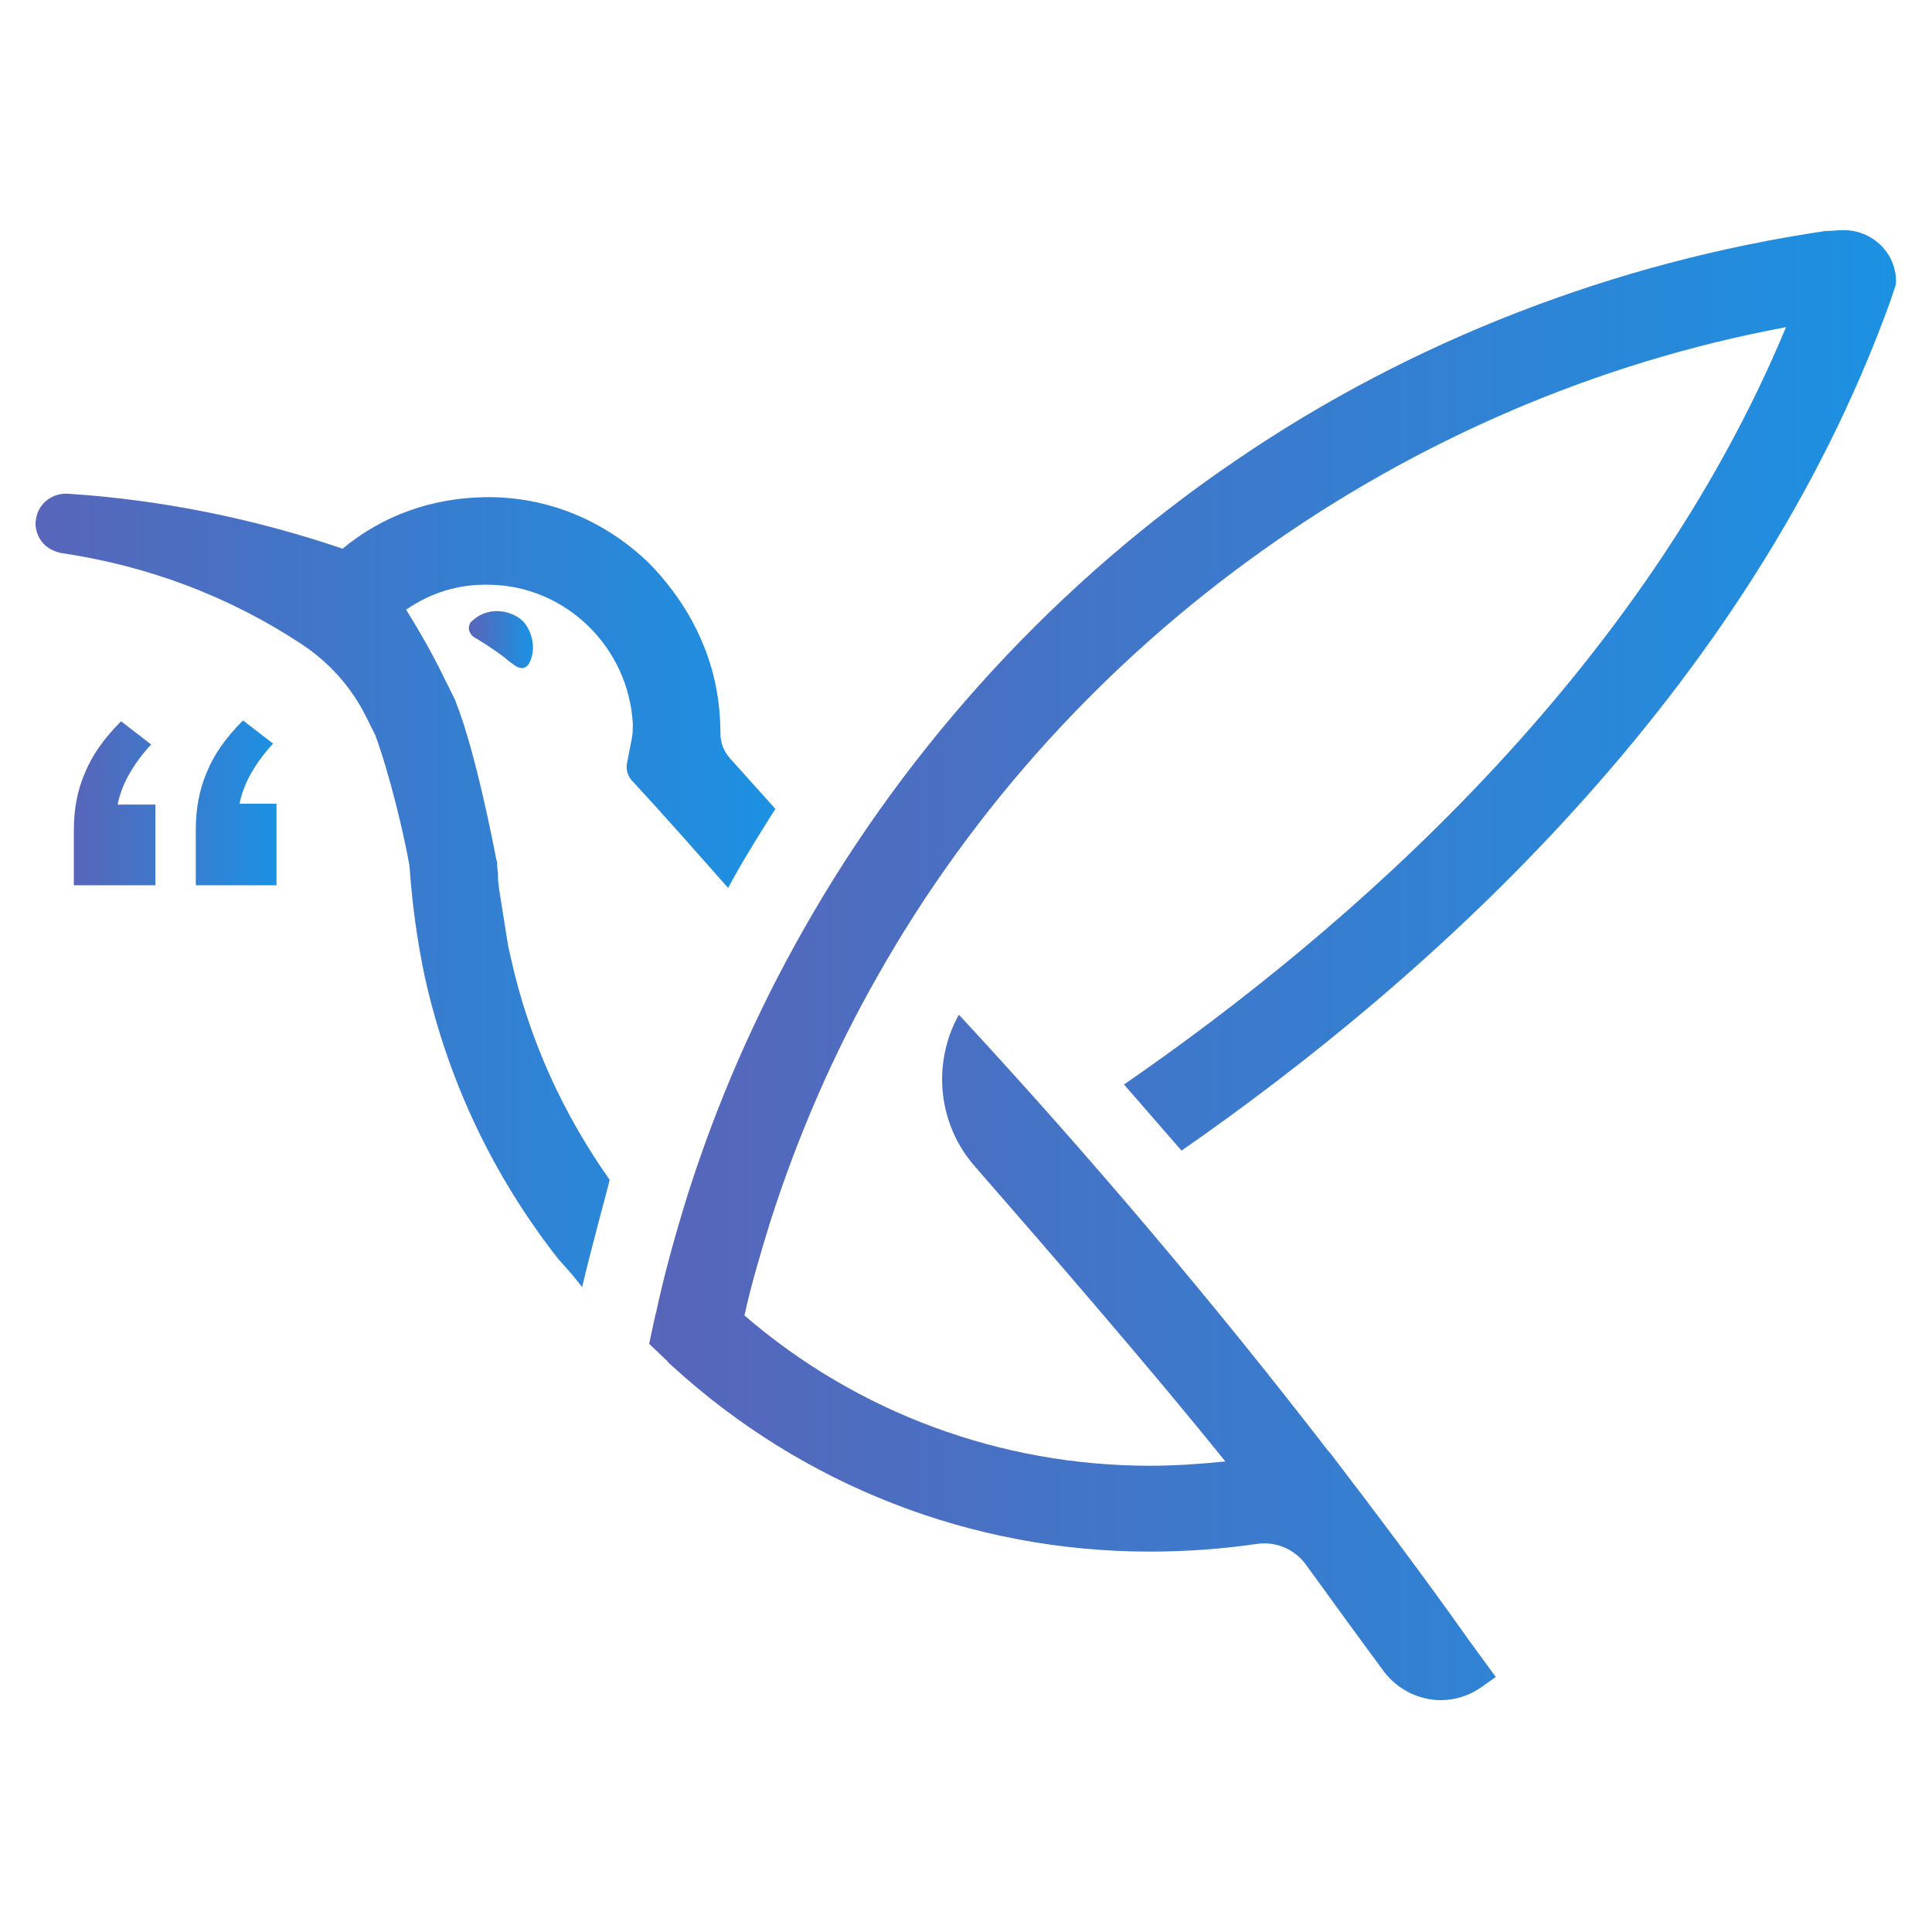
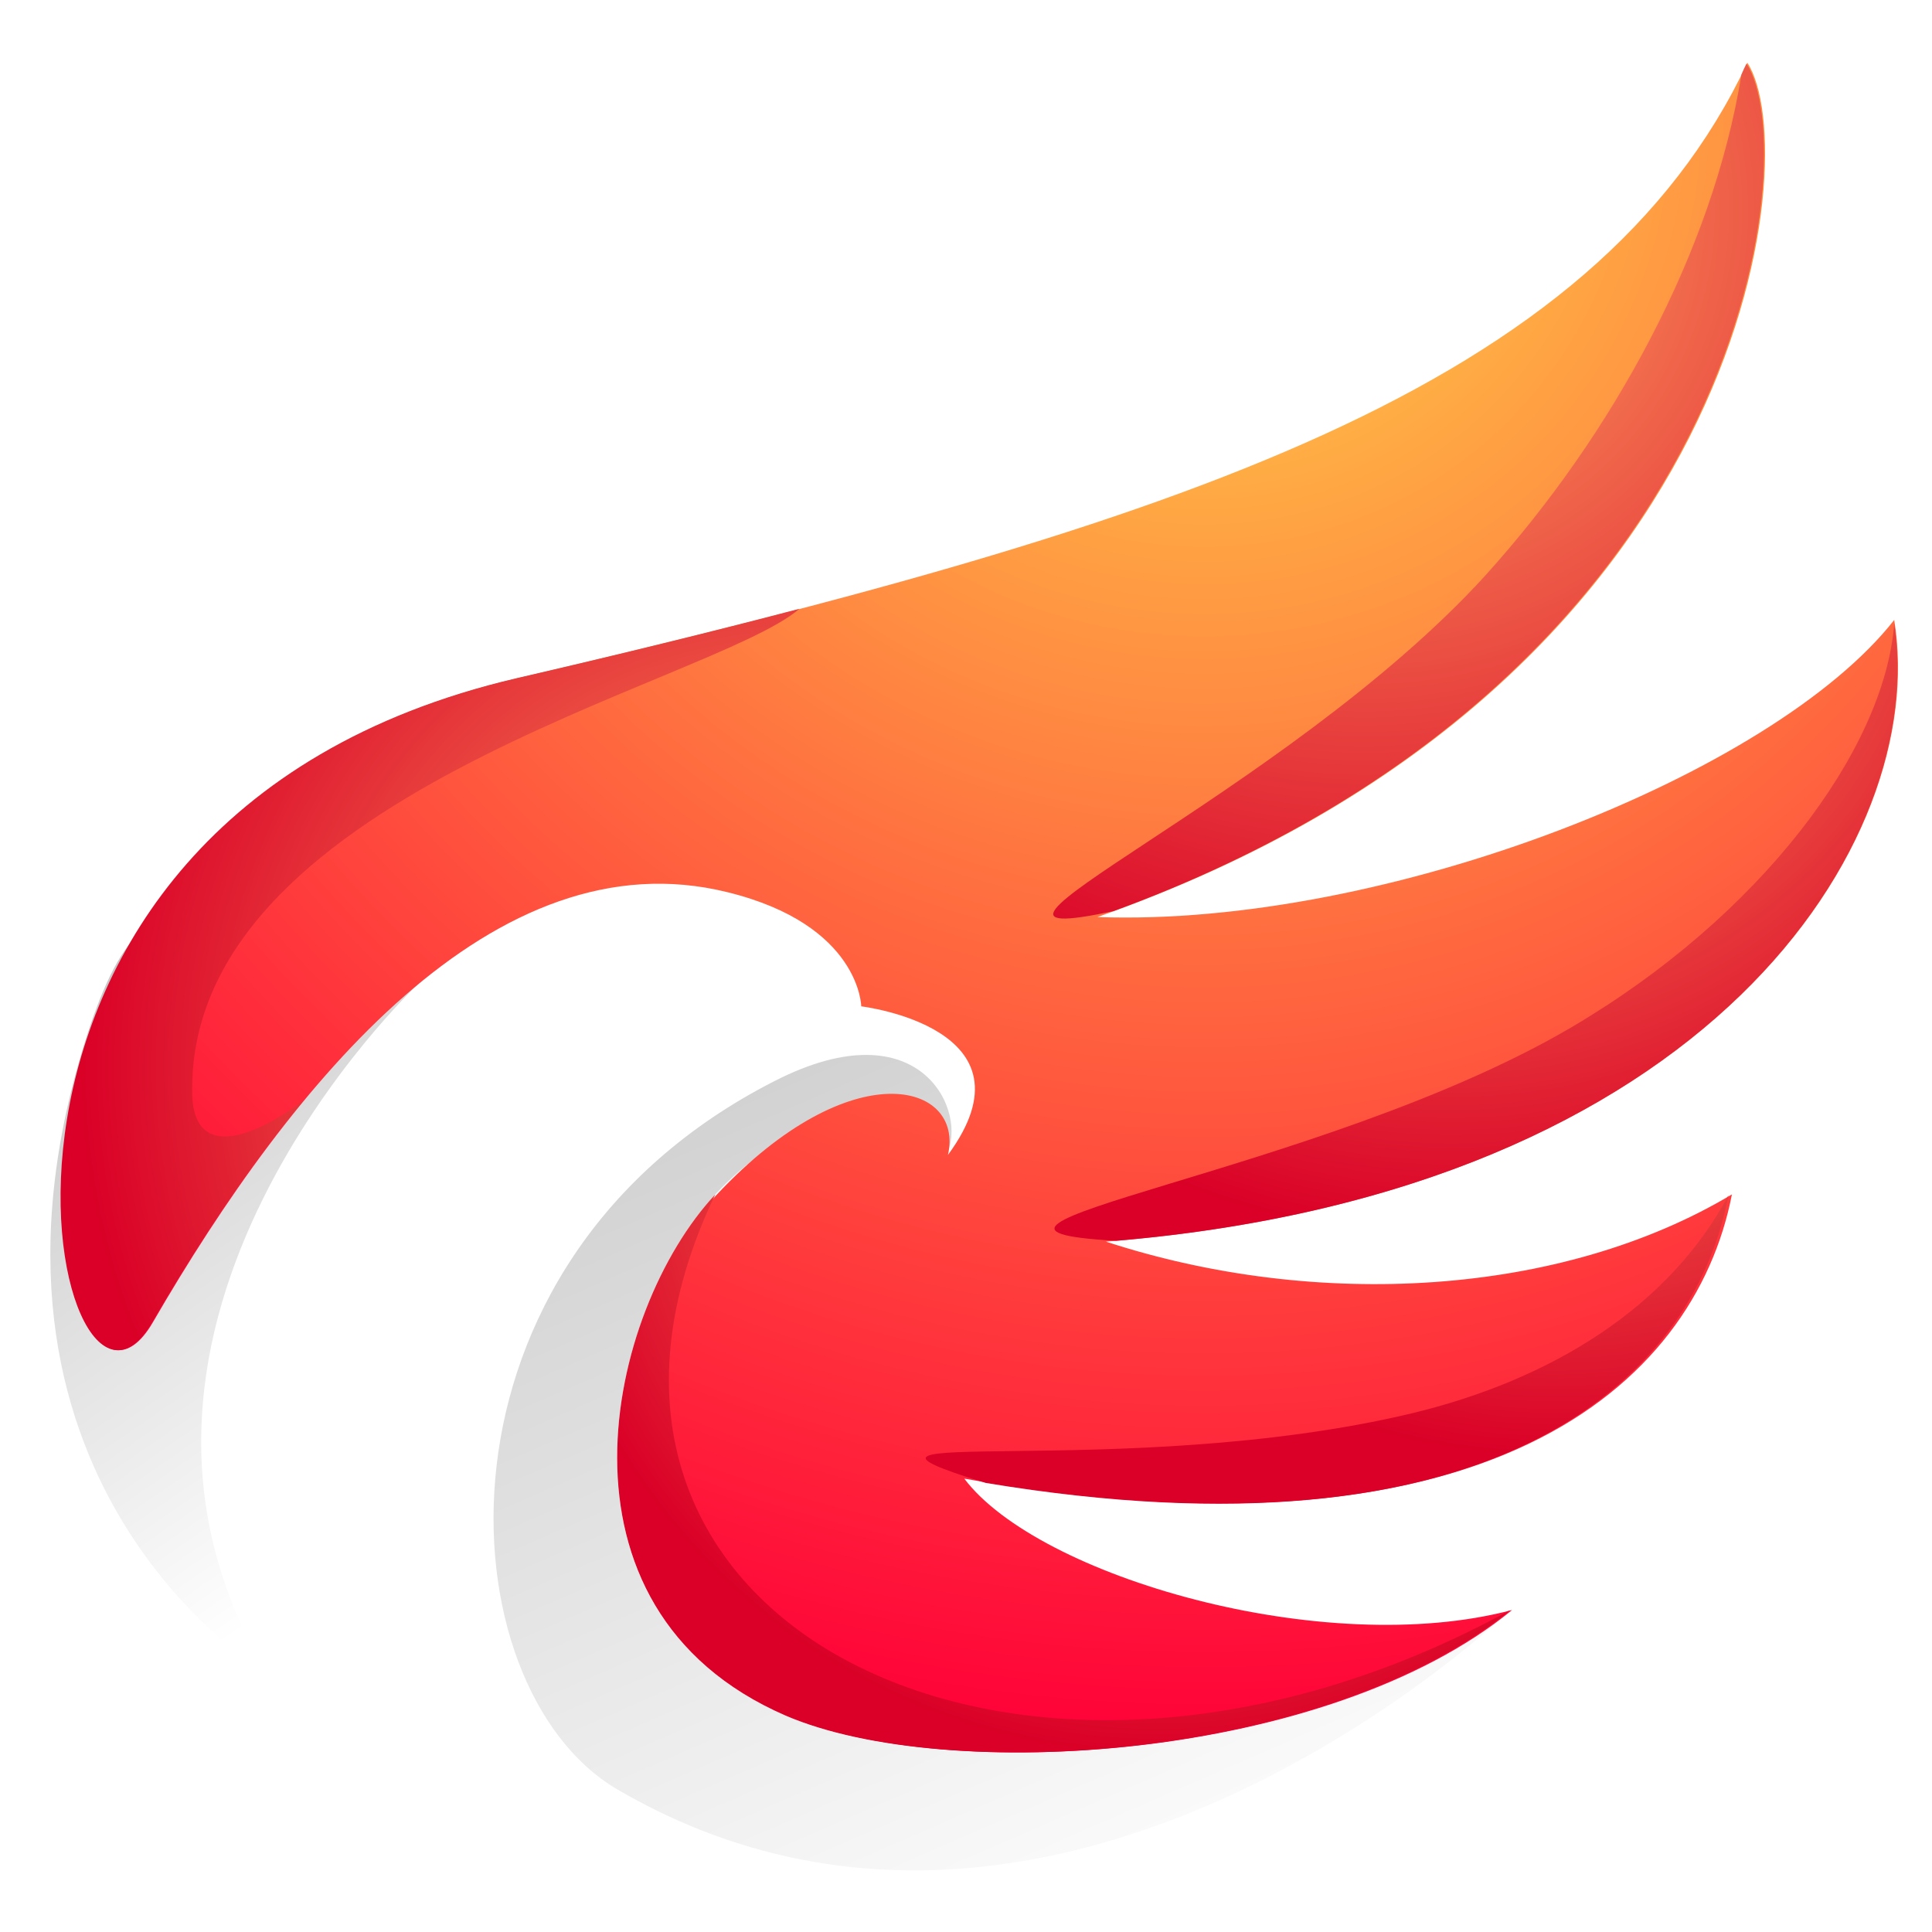
<svg xmlns="http://www.w3.org/2000/svg" version="1.1" id="Layer_1" x="0px" y="0px" viewBox="0 0 225 225" style="enable-background:new 0 0 225 225;" xml:space="preserve">
  <style type="text/css">
	.st0{fill:url(#SVGID_1_);}
- 	.st1{fill:url(#SVGID_00000044174758071334328940000016485959775723517602_);}
- 	.st2{fill:url(#SVGID_00000098187629456539244490000001572543322518472339_);}
- 	.st3{fill:url(#SVGID_00000015327213221409938950000011910809518129996217_);}
- 	.st4{fill:url(#SVGID_00000178883589622528677000000002819449320683065767_);}
- 	.st5{fill:url(#SVGID_00000034080674172174606710000013230443652383869882_);}
+ 	.st1{fill:url(#SVGID_00000062876757967324478810000005205700672136623039_);}
+ 	.st2{fill:url(#SVGID_00000140727927185197223750000008634706029441620867_);}
+ 	.st3{fill:url(#SVGID_00000042718247029284792310000000494902560495760531_);}
+ 	.st4{fill:url(#SVGID_00000002361331965442324820000011262648268611124110_);}
+ 	.st5{fill:url(#SVGID_00000145024739870285791020000016982695644162796990_);}
+ 	.st6{fill:url(#SVGID_00000112594410284988628460000004473284563680853426_);}
+ 	.st7{fill:url(#SVGID_00000032621740968440749480000003016859299736300976_);}
+ 	.st8{fill:url(#SVGID_00000179613297103946042330000011430743189000643459_);}
</style>
  <g>
-     <g>
-       <g>
-         <g>
-           <g>
-             <linearGradient id="SVGID_1_" gradientUnits="userSpaceOnUse" x1="157.829" y1="56.984" x2="158.868" y2="56.984">
-               <stop offset="0" style="stop-color:#5865B9" />
-               <stop offset="1" style="stop-color:#1C91E2" />
-             </linearGradient>
-             <path class="st0" d="M158.8,56.7c-0.3,0.2-0.7,0.4-1,0.6C158.2,57.1,158.5,56.9,158.8,56.7C158.9,56.7,158.8,56.7,158.8,56.7z" />
-             <linearGradient id="SVGID_00000041980408794140846940000014279829278387372198_" gradientUnits="userSpaceOnUse" x1="75.583" y1="112.5" x2="220.854" y2="112.5">
-               <stop offset="0" style="stop-color:#5865B9" />
-               <stop offset="1" style="stop-color:#1C91E2" />
-             </linearGradient>
-             <path style="fill:url(#SVGID_00000041980408794140846940000014279829278387372198_);" d="M220.8,33.1L220.8,33.1l-0.1,0.3       c-0.2,0.6-0.4,1.2-0.6,1.8c-16.5,45.6-53.7,78.8-82.5,98.8l-6.7-7.7c26.1-18,60.3-47.8,77.1-88.2       c-44.1,8.2-83.5,36.2-105.7,75.4c-5.2,9.1-9.4,18.8-12.6,28.8c-1.1,3.6-2.2,7.2-3,10.9c13.1,11.3,29.8,17.5,47.2,17.5       c2.9,0,5.9-0.2,8.8-0.5c-8.1-10.1-20.3-24.2-29.2-34.4c-4.2-4.8-5-11.8-1.9-17.5c0,0,0-0.1,0.1-0.1c15,16.2,29.5,33.3,43,50.8       l0,0c0.1,0.1,0.1,0.1,0.2,0.2c5.5,7.2,11,14.5,16.3,22l3,4.1l-1.7,1.2c-1.4,1-3.1,1.5-4.7,1.5c-2.5,0-5-1.2-6.6-3.3       c-2.6-3.5-6.3-8.6-9.2-12.6c-1.3-1.7-3.4-2.6-5.6-2.3c-4.1,0.6-8.3,0.9-12.5,0.9c-20.7,0-40.4-7.7-55.6-21.6       c-0.2-0.2-0.5-0.4-0.6-0.6l-2.1-2l0.6-2.8c0.1-0.3,0.1-0.6,0.2-0.8c1-4.7,2.3-9.3,3.7-13.8c3.4-10.7,7.9-21,13.4-30.7       c12.3-21.8,29.8-40.8,50.6-54.9c20.4-13.9,44.1-23,68.5-26.6l0.2,0l1.7-0.1C218.1,26.7,221,29.6,220.8,33.1z" />
-           </g>
-           <g>
-             <linearGradient id="SVGID_00000080198386128092025880000000769319353316540068_" gradientUnits="userSpaceOnUse" x1="54.916" y1="74.518" x2="61.601" y2="74.518">
-               <stop offset="0" style="stop-color:#5865B9" />
-               <stop offset="1" style="stop-color:#1C91E2" />
-             </linearGradient>
-             <path style="fill:url(#SVGID_00000080198386128092025880000000769319353316540068_);" d="M59,76.4c0.4,0.3,0.9,0.6,1.3,1       c0.3,0.2,0.7,0.1,0.9-0.2c0.6-1.1,0.7-2.5-0.2-3.9c-0.3-0.5-0.6-0.8-1.1-1.1c-1.8-1-3.6-0.6-4.7,0.5c-0.4,0.4-0.3,1.1,0.2,1.4       C56.5,74.7,57.8,75.5,59,76.4z" />
-             <linearGradient id="SVGID_00000129175023501931200360000009394428549014364557_" gradientUnits="userSpaceOnUse" x1="54.551" y1="74.521" x2="61.964" y2="74.521">
-               <stop offset="0" style="stop-color:#5865B9" />
-               <stop offset="1" style="stop-color:#1C91E2" />
-             </linearGradient>
-             <path style="fill:url(#SVGID_00000129175023501931200360000009394428549014364557_);" d="M60.7,77.8c-0.2,0-0.4-0.1-0.6-0.2       c-0.4-0.3-0.9-0.6-1.3-1l0,0c-1.2-0.9-2.4-1.7-3.6-2.4c-0.3-0.2-0.5-0.5-0.6-0.9c0-0.4,0.1-0.8,0.4-1c1.4-1.3,3.4-1.5,5.2-0.5       c0.5,0.3,0.9,0.7,1.2,1.2c0.8,1.4,0.9,3,0.2,4.3c-0.1,0.2-0.4,0.4-0.6,0.5C60.8,77.8,60.7,77.8,60.7,77.8z M59.2,76.1       c0.4,0.3,0.9,0.6,1.3,1c0,0,0.1,0.1,0.2,0c0,0,0.1,0,0.1-0.1c0.6-1.1,0.5-2.4-0.1-3.6c-0.2-0.4-0.6-0.7-1-0.9       c-1.8-1-3.4-0.4-4.3,0.4c-0.1,0.1-0.2,0.3-0.2,0.4c0,0.2,0.1,0.3,0.2,0.4C56.8,74.4,58,75.2,59.2,76.1L59.2,76.1z" />
-           </g>
-         </g>
-       </g>
-       <g>
-         <linearGradient id="SVGID_00000070097662167227204150000007446820455993179550_" gradientUnits="userSpaceOnUse" x1="8.625" y1="93.574" x2="32.156" y2="93.574">
-           <stop offset="0" style="stop-color:#5865B9" />
-           <stop offset="1" style="stop-color:#1C91E2" />
-         </linearGradient>
-         <path style="fill:url(#SVGID_00000070097662167227204150000007446820455993179550_);" d="M18.1,93.7v9.4H8.6v-6.4     C8.6,94.3,9,92,9.9,90c0.8-2,2.2-4,4.2-6l3.5,2.7c-2.3,2.5-3.5,4.9-3.9,7H18.1z M32.2,93.7v9.4h-9.4v-6.4c0-2.5,0.4-4.7,1.3-6.8     c0.8-2,2.2-4,4.2-6l3.5,2.7c-2.3,2.5-3.5,4.9-3.9,7H32.2z" />
-       </g>
-     </g>
-     <linearGradient id="SVGID_00000084507864552109584310000007954911828381066652_" gradientUnits="userSpaceOnUse" x1="4.146" y1="103.729" x2="90.498" y2="103.729">
-       <stop offset="0" style="stop-color:#5865B9" />
-       <stop offset="1" style="stop-color:#1C91E2" />
+     <linearGradient id="SVGID_1_" gradientUnits="userSpaceOnUse" x1="134.031" y1="227.152" x2="59.097" y2="55.081">
+       <stop offset="0" style="stop-color:#000000;stop-opacity:0" />
+       <stop offset="1" style="stop-color:#000000;stop-opacity:0.3" />
    </linearGradient>
-     <path style="fill:url(#SVGID_00000084507864552109584310000007954911828381066652_);" d="M66.6,148.4l1.2,1.5   c0.9-4,3.2-12.3,3.2-12.5c-5.5-7.8-9.4-16.4-11.5-25.8c-0.1-0.5-0.2-0.9-0.3-1.3l-1.1-6.9c0-0.4-0.1-0.7-0.1-1l0-0.5   c0-0.4-0.1-0.8-0.1-1.2c0-0.1,0-0.2,0-0.3l-0.1-0.3c-0.4-2.1-2.5-12.8-4.7-18.3l-0.1-0.3l-1.3-2.6c-1.3-2.7-2.8-5.3-4.4-7.9   c2.9-2,6.2-3,9.7-2.9c8.8,0.1,16.2,7.2,16.7,16.2c0,0.5,0,1-0.1,1.6l-0.6,3.1c-0.1,0.6,0.1,1.3,0.5,1.8l0,0   c3.7,4,7.4,8.2,11.2,12.5l0.1,0.1c0.2-0.4,0.4-0.7,0.6-1.1c1.5-2.7,3.2-5.4,4.9-8.1l-5.3-5.9c-0.7-0.8-1.1-1.8-1.1-2.9l0,0   c0-3.7-0.7-7.4-2.2-10.8c-1.4-3.3-3.5-6.3-6-8.9c-5.2-5.1-12-7.9-19.2-7.8c-6.2,0.1-11.9,2.1-16.6,6c-10.3-3.5-21.1-5.7-32-6.4   c-1.8-0.1-3.4,1.1-3.7,2.9C4,61.3,4.3,62.3,4.8,63c0.6,0.8,1.4,1.2,2.3,1.4c10.1,1.5,19.5,5,28,10.6c3.2,2.1,5.8,5,7.5,8.4l1.1,2.2   c1.7,4.6,3.4,11.8,4,15.3l0,0.1c0.3,4.3,0.9,8.7,1.8,12.9c2.7,12,7.9,23,15.5,32.7L66.6,148.4z" />
+     <path class="st0" d="M91.5,199.8c-28.8-12.4-20.8-47.2-8.2-60.7c15.6-16.7,24.3,0.2,26.9-4.6c2.6-4.8-2.8-17.4-20-8.6   c-41.6,21.2-38.6,70.6-18.3,82.5c51.3,29.9,104-20.9,104-20.9C154.4,205.2,110.1,207.9,91.5,199.8z" />
+     <linearGradient id="SVGID_00000171682866187580077860000006890248184827551384_" gradientUnits="userSpaceOnUse" x1="50.992" y1="174.453" x2="-5.289" y2="92.474">
+       <stop offset="0" style="stop-color:#000000;stop-opacity:0" />
+       <stop offset="1" style="stop-color:#000000;stop-opacity:0.3" />
+     </linearGradient>
+     <path style="fill:url(#SVGID_00000171682866187580077860000006890248184827551384_);" d="M48.6,114.7c0,0-42.1,39.6-17.4,80.3   c0,0-36.8-21.5-21.7-72.4C18.5,92.5,25.9,114.9,48.6,114.7z" />
+     <linearGradient id="SVGID_00000182499910420771404200000003299727840329575584_" gradientUnits="userSpaceOnUse" x1="94.853" y1="57.439" x2="94.881" y2="57.439" gradientTransform="matrix(0.9687 0.2481 -0.2481 0.9687 -88.8163 120.6571)">
+       <stop offset="0" style="stop-color:#00A2FF" />
+       <stop offset="1" style="stop-color:#00004F" />
+     </linearGradient>
+     <path style="fill:url(#SVGID_00000182499910420771404200000003299727840329575584_);" d="M-11.2,199.9   C-11.2,199.9-11.2,199.9-11.2,199.9C-11.2,199.8-11.2,199.8-11.2,199.9C-11.2,199.8-11.2,199.8-11.2,199.9z" />
+     <radialGradient id="SVGID_00000116925142239953917500000002325814373281315978_" cx="140.291" cy="13.686" r="190.456" gradientUnits="userSpaceOnUse">
+       <stop offset="0" style="stop-color:#FFDB47" />
+       <stop offset="1" style="stop-color:#FF0038" />
+     </radialGradient>
+     <path style="fill:url(#SVGID_00000116925142239953917500000002325814373281315978_);" d="M128.8,144.6c70.5-5.6,96-46.8,91.8-72.4   c-14.1,18-59.1,35.8-92.8,34.6c76.1-26.8,82.5-89,75.7-99.5c-17.8,37.9-65.8,53.6-143.3,71.7c-71.3,16.7-54,95-42.4,75   c16.2-28,39.8-56.8,66.9-50.1c15.5,3.8,15.6,13.3,15.6,13.3s21,2.5,10.1,17.3c1.9-8.4-11.2-12.1-26.9,4.6   c-12.6,13.5-20.6,48.2,8.2,60.7c18.6,8,62.9,5.3,84.4-12.3c-21.9,5.8-55.2-3.9-63.8-15.3c60.5,10.8,85-10.6,89.4-33.1   C181.8,151,153.3,152.6,128.8,144.6z" />
+     <radialGradient id="SVGID_00000063602661250365492000000013690954388274375858_" cx="158.955" cy="24.55" r="95.885" gradientUnits="userSpaceOnUse">
+       <stop offset="0" style="stop-color:#FFAD63" />
+       <stop offset="1" style="stop-color:#DA0027" />
+     </radialGradient>
+     <path style="fill:url(#SVGID_00000063602661250365492000000013690954388274375858_);" d="M129.7,106.1   c74.1-27.2,80.4-88.3,73.7-98.7c-0.2,0.4-0.4,0.8-0.6,1.3c-3.3,20.5-14.9,41.8-29.8,58.3C149.6,92.7,105.5,111.3,129.7,106.1z" />
+     <radialGradient id="SVGID_00000039113281906188675920000009508088099675919291_" cx="181.148" cy="92.429" r="77.246" gradientUnits="userSpaceOnUse">
+       <stop offset="0" style="stop-color:#FFAD63" />
+       <stop offset="1" style="stop-color:#DA0027" />
+     </radialGradient>
+     <path style="fill:url(#SVGID_00000039113281906188675920000009508088099675919291_);" d="M201.3,139.2c-7,13.1-20.7,21.5-36.9,25.4   c-33.6,8-72.8,1-49.6,8.1C173.3,182.4,197.1,161.3,201.3,139.2C201.4,139.2,201.3,139.2,201.3,139.2z" />
+     <radialGradient id="SVGID_00000171700844799553298780000001651617081451967626_" cx="169.077" cy="59.093" r="85.138" gradientUnits="userSpaceOnUse">
+       <stop offset="0" style="stop-color:#FFAD63" />
+       <stop offset="1" style="stop-color:#DA0027" />
+     </radialGradient>
+     <path style="fill:url(#SVGID_00000171700844799553298780000001651617081451967626_);" d="M220.6,72.6   c-1.1,14.8-15.7,34.2-37.7,47.1c-29,17-78.7,23.4-52.9,24.8C199.1,138.6,224.5,98.1,220.6,72.6z" />
+     <radialGradient id="SVGID_00000098191110924126824050000014738100590949339541_" cx="134.72" cy="131.058" r="73.266" gradientUnits="userSpaceOnUse">
+       <stop offset="0" style="stop-color:#FFAD63" />
+       <stop offset="1" style="stop-color:#DA0027" />
+     </radialGradient>
+     <path style="fill:url(#SVGID_00000098191110924126824050000014738100590949339541_);" d="M83.3,139.1   c-12.6,13.5-20.6,48.2,8.2,60.7c18.6,8,62.9,5.3,84.4-12.3C118.7,218.9,59.5,188.8,83.3,139.1z" />
+     <radialGradient id="SVGID_00000169522269076718611660000011637882532908490881_" cx="92.562" cy="124.187" r="83.331" gradientUnits="userSpaceOnUse">
+       <stop offset="0" style="stop-color:#FFAD63" />
+       <stop offset="1" style="stop-color:#DA0027" />
+     </radialGradient>
+     <path style="fill:url(#SVGID_00000169522269076718611660000011637882532908490881_);" d="M22.4,127.9c-1.3-35.2,60.5-48.2,70.7-57   c-10.3,2.7-21.3,5.4-33,8.1c-71.3,16.7-54,95-42.4,75c5.2-8.9,11.1-18,17.7-25.9C32.5,130.4,23,136.5,22.4,127.9z" />
  </g>
</svg>
